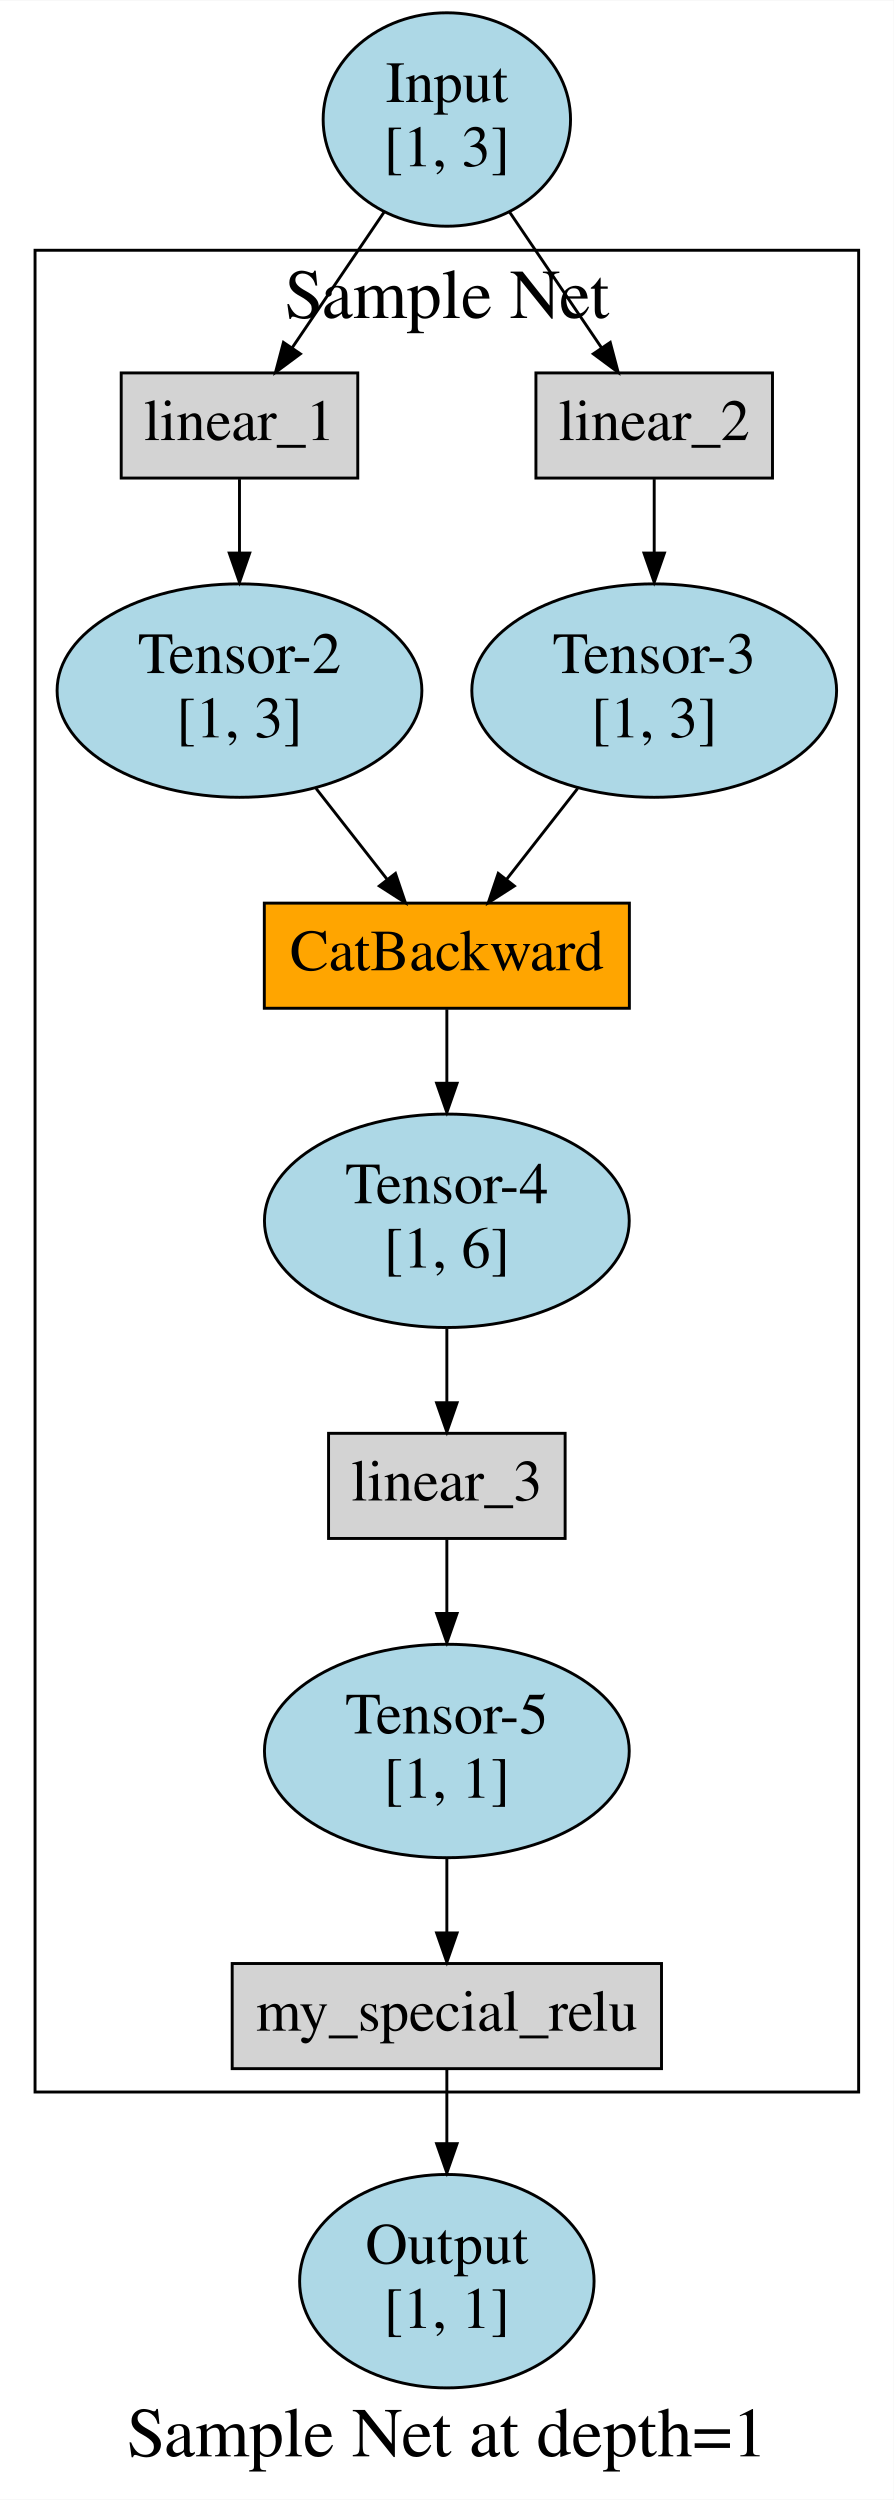
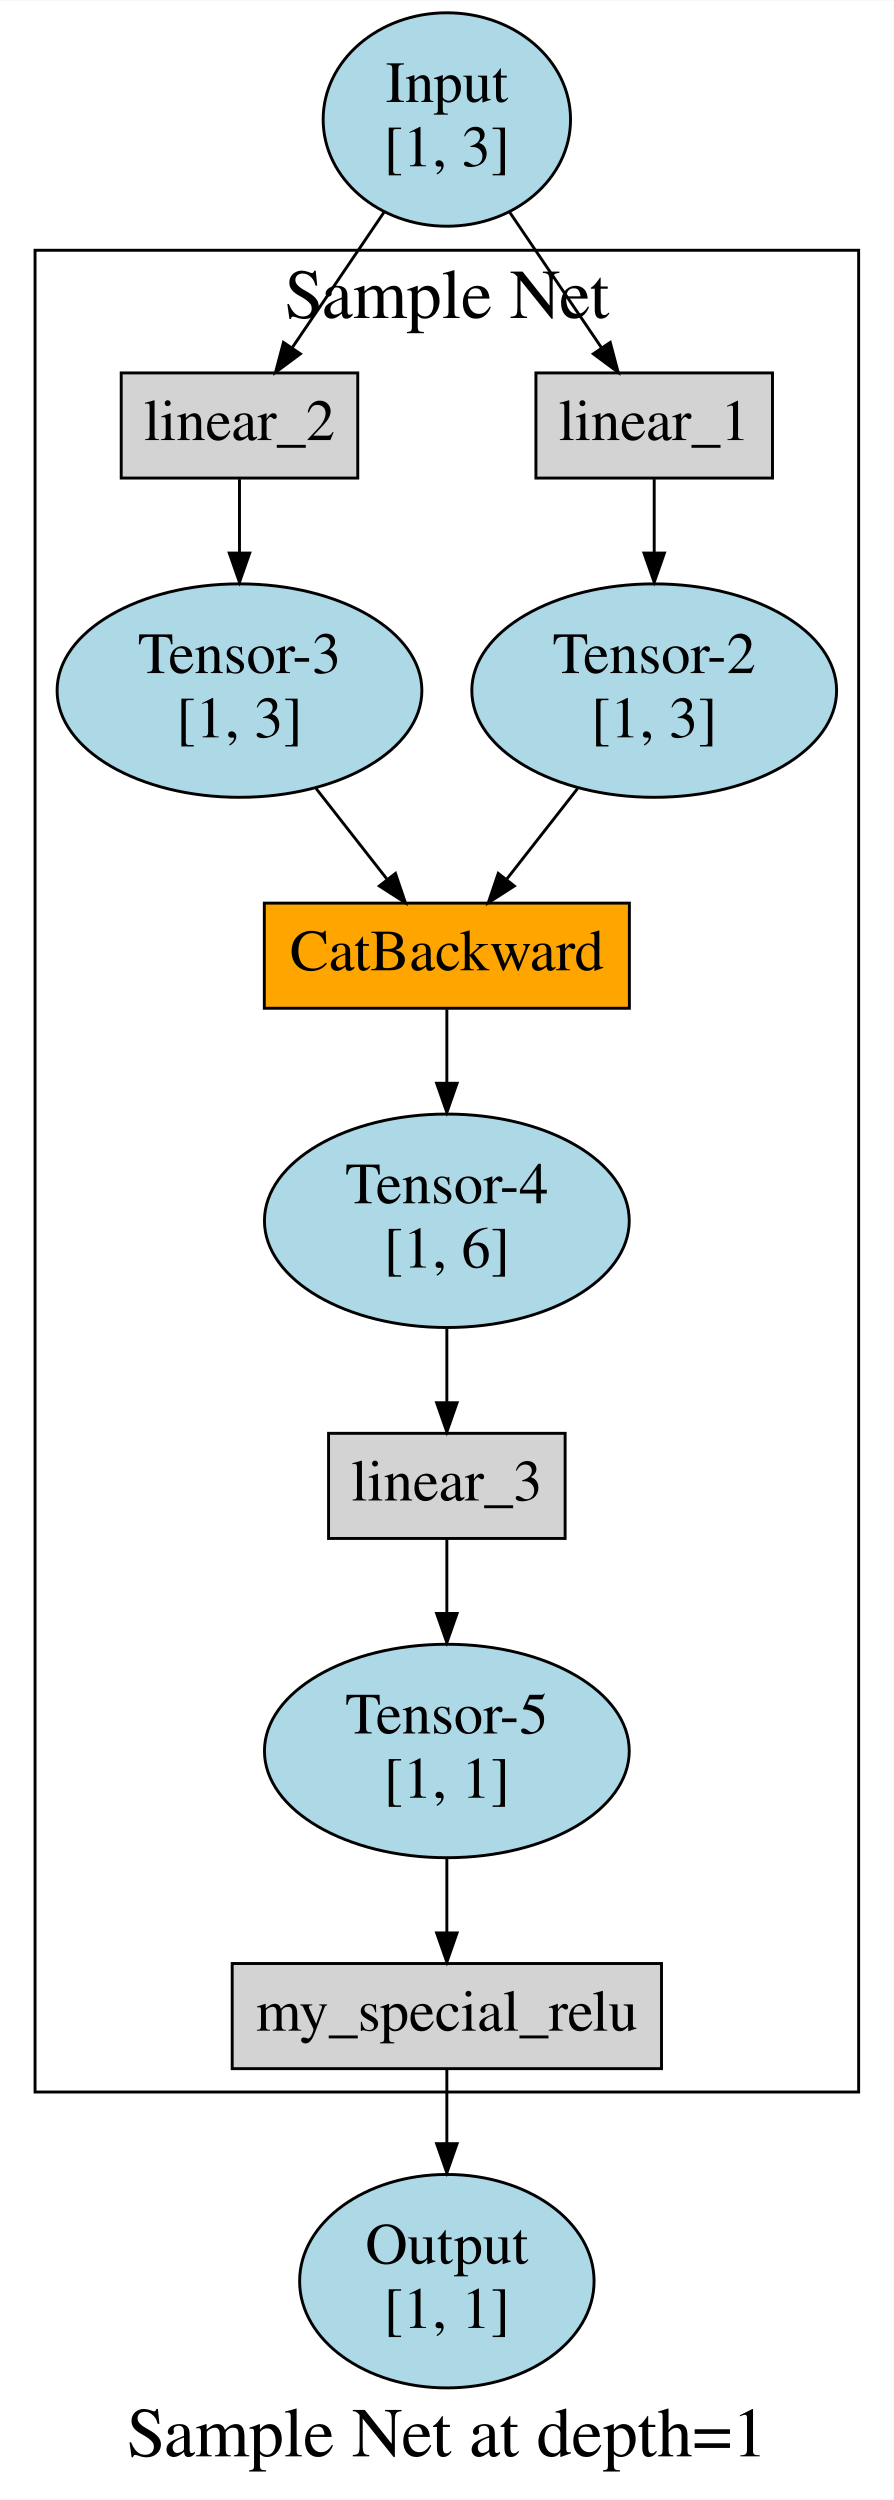
<svg xmlns="http://www.w3.org/2000/svg" width="306pt" height="856pt" viewBox="0.00 0.00 306.00 855.70">
  <g id="graph0" class="graph" transform="scale(1 1) rotate(0) translate(4 851.6955)">
    <polygon fill="#ffffff" stroke="transparent" points="-4,4 -4,-851.696 302,-851.696 302,4 -4,4" />
    <text text-anchor="middle" x="149" y="-10.8" font-family="Times,serif" font-size="24.00" fill="#000000">Sample Net at depth=1</text>
    <g id="clust1" class="cluster">
      <polygon fill="#ffffff" stroke="#000000" points="8,-135.539 8,-766.156 290,-766.156 290,-135.539 8,-135.539" />
      <text text-anchor="middle" x="149" y="-742.956" font-family="Times,serif" font-size="24.00" fill="#000000">Sample Net</text>
    </g>
    <g id="node1" class="node">
      <polygon fill="#d3d3d3" stroke="#000000" points="222.5,-179.539 75.5,-179.539 75.5,-143.539 222.5,-143.539 222.5,-179.539" />
      <text text-anchor="middle" x="149" y="-156.539" font-family="Times,serif" font-size="20.00" fill="#000000">my_special_relu</text>
    </g>
    <g id="node2" class="node">
      <ellipse fill="#add8e6" stroke="#000000" cx="149" cy="-70.77" rx="50.41" ry="36.541" />
      <text text-anchor="middle" x="149" y="-76.77" font-family="Times,serif" font-size="20.00" fill="#000000">Output</text>
      <text text-anchor="middle" x="149" y="-54.77" font-family="Times,serif" font-size="20.00" fill="#000000">[1, 1]</text>
    </g>
    <g id="edge1" class="edge">
      <path fill="none" stroke="#000000" d="M149,-143.171C149,-135.793 149,-126.919 149,-117.951" />
      <polygon fill="#000000" stroke="#000000" points="152.5,-117.861 149,-107.861 145.5,-117.861 152.5,-117.861" />
    </g>
    <g id="node3" class="node">
      <ellipse fill="#add8e6" stroke="#000000" cx="78" cy="-615.387" rx="62.452" ry="36.541" />
-       <text text-anchor="middle" x="78" y="-621.387" font-family="Times,serif" font-size="20.00" fill="#000000">Tensor-2</text>
+       <text text-anchor="middle" x="78" y="-621.387" font-family="Times,serif" font-size="20.00" fill="#000000">Tensor-3</text>
      <text text-anchor="middle" x="78" y="-599.387" font-family="Times,serif" font-size="20.00" fill="#000000">[1, 3]</text>
    </g>
    <g id="node5" class="node">
      <polygon fill="#ffa500" stroke="#000000" points="211.5,-542.617 86.5,-542.617 86.5,-506.617 211.5,-506.617 211.5,-542.617" />
      <text text-anchor="middle" x="149" y="-519.617" font-family="Times,serif" font-size="20.00" fill="#000000">CatBackward</text>
    </g>
    <g id="edge2" class="edge">
      <path fill="none" stroke="#000000" d="M104.236,-581.846C112.241,-571.612 120.921,-560.514 128.489,-550.84" />
      <polygon fill="#000000" stroke="#000000" points="131.403,-552.795 134.807,-542.762 125.889,-548.482 131.403,-552.795" />
    </g>
    <g id="node4" class="node">
-       <ellipse fill="#add8e6" stroke="#000000" cx="149" cy="-252.309" rx="62.452" ry="36.541" />
-       <text text-anchor="middle" x="149" y="-258.309" font-family="Times,serif" font-size="20.00" fill="#000000">Tensor-5</text>
-       <text text-anchor="middle" x="149" y="-236.309" font-family="Times,serif" font-size="20.00" fill="#000000">[1, 1]</text>
+       <polygon fill="#d3d3d3" stroke="#000000" points="260.5,-724.156 179.5,-724.156 179.5,-688.156 260.5,-688.156 260.5,-724.156" />
+       <text text-anchor="middle" x="220" y="-701.156" font-family="Times,serif" font-size="20.00" fill="#000000">linear_1</text>
+     </g>
+     <g id="node8" class="node">
+       <ellipse fill="#add8e6" stroke="#000000" cx="220" cy="-615.387" rx="62.452" ry="36.541" />
+       <text text-anchor="middle" x="220" y="-621.387" font-family="Times,serif" font-size="20.00" fill="#000000">Tensor-2</text>
+       <text text-anchor="middle" x="220" y="-599.387" font-family="Times,serif" font-size="20.00" fill="#000000">[1, 3]</text>
    </g>
    <g id="edge3" class="edge">
-       <path fill="none" stroke="#000000" d="M149,-215.389C149,-207.021 149,-198.254 149,-190.282" />
-       <polygon fill="#000000" stroke="#000000" points="152.5,-190.017 149,-180.017 145.5,-190.017 152.5,-190.017" />
+       <path fill="none" stroke="#000000" d="M220,-687.788C220,-680.411 220,-671.536 220,-662.568" />
+       <polygon fill="#000000" stroke="#000000" points="223.5,-662.478 220,-652.478 216.5,-662.478 223.5,-662.478" />
    </g>
    <g id="node6" class="node">
      <ellipse fill="#add8e6" stroke="#000000" cx="149" cy="-433.848" rx="62.452" ry="36.541" />
      <text text-anchor="middle" x="149" y="-439.848" font-family="Times,serif" font-size="20.00" fill="#000000">Tensor-4</text>
      <text text-anchor="middle" x="149" y="-417.848" font-family="Times,serif" font-size="20.00" fill="#000000">[1, 6]</text>
    </g>
    <g id="edge4" class="edge">
      <path fill="none" stroke="#000000" d="M149,-506.249C149,-498.872 149,-489.997 149,-481.029" />
      <polygon fill="#000000" stroke="#000000" points="152.5,-480.939 149,-470.939 145.5,-480.939 152.5,-480.939" />
    </g>
    <g id="node10" class="node">
      <polygon fill="#d3d3d3" stroke="#000000" points="189.5,-361.078 108.5,-361.078 108.5,-325.078 189.5,-325.078 189.5,-361.078" />
      <text text-anchor="middle" x="149" y="-338.078" font-family="Times,serif" font-size="20.00" fill="#000000">linear_3</text>
    </g>
    <g id="edge5" class="edge">
      <path fill="none" stroke="#000000" d="M149,-396.928C149,-388.56 149,-379.793 149,-371.822" />
      <polygon fill="#000000" stroke="#000000" points="152.5,-371.556 149,-361.556 145.5,-371.556 152.5,-371.556" />
    </g>
    <g id="node7" class="node">
-       <ellipse fill="#add8e6" stroke="#000000" cx="220" cy="-615.387" rx="62.452" ry="36.541" />
-       <text text-anchor="middle" x="220" y="-621.387" font-family="Times,serif" font-size="20.00" fill="#000000">Tensor-3</text>
-       <text text-anchor="middle" x="220" y="-599.387" font-family="Times,serif" font-size="20.00" fill="#000000">[1, 3]</text>
+       <polygon fill="#d3d3d3" stroke="#000000" points="118.5,-724.156 37.5,-724.156 37.5,-688.156 118.5,-688.156 118.5,-724.156" />
+       <text text-anchor="middle" x="78" y="-701.156" font-family="Times,serif" font-size="20.00" fill="#000000">linear_2</text>
    </g>
    <g id="edge6" class="edge">
+       <path fill="none" stroke="#000000" d="M78,-687.788C78,-680.411 78,-671.536 78,-662.568" />
+       <polygon fill="#000000" stroke="#000000" points="81.5,-662.478 78,-652.478 74.5,-662.478 81.5,-662.478" />
+     </g>
+     <g id="edge7" class="edge">
      <path fill="none" stroke="#000000" d="M193.764,-581.846C185.759,-571.612 177.079,-560.514 169.511,-550.84" />
      <polygon fill="#000000" stroke="#000000" points="172.111,-548.482 163.193,-542.762 166.597,-552.795 172.111,-548.482" />
    </g>
-     <g id="node8" class="node">
-       <polygon fill="#d3d3d3" stroke="#000000" points="260.5,-724.156 179.5,-724.156 179.5,-688.156 260.5,-688.156 260.5,-724.156" />
-       <text text-anchor="middle" x="220" y="-701.156" font-family="Times,serif" font-size="20.00" fill="#000000">linear_2</text>
-     </g>
-     <g id="edge7" class="edge">
-       <path fill="none" stroke="#000000" d="M220,-687.788C220,-680.411 220,-671.536 220,-662.568" />
-       <polygon fill="#000000" stroke="#000000" points="223.5,-662.478 220,-652.478 216.5,-662.478 223.5,-662.478" />
-     </g>
    <g id="node9" class="node">
-       <polygon fill="#d3d3d3" stroke="#000000" points="118.5,-724.156 37.5,-724.156 37.5,-688.156 118.5,-688.156 118.5,-724.156" />
-       <text text-anchor="middle" x="78" y="-701.156" font-family="Times,serif" font-size="20.00" fill="#000000">linear_1</text>
+       <ellipse fill="#add8e6" stroke="#000000" cx="149" cy="-252.309" rx="62.452" ry="36.541" />
+       <text text-anchor="middle" x="149" y="-258.309" font-family="Times,serif" font-size="20.00" fill="#000000">Tensor-5</text>
+       <text text-anchor="middle" x="149" y="-236.309" font-family="Times,serif" font-size="20.00" fill="#000000">[1, 1]</text>
    </g>
    <g id="edge8" class="edge">
-       <path fill="none" stroke="#000000" d="M78,-687.788C78,-680.411 78,-671.536 78,-662.568" />
-       <polygon fill="#000000" stroke="#000000" points="81.5,-662.478 78,-652.478 74.5,-662.478 81.5,-662.478" />
+       <path fill="none" stroke="#000000" d="M149,-215.389C149,-207.021 149,-198.254 149,-190.282" />
+       <polygon fill="#000000" stroke="#000000" points="152.5,-190.017 149,-180.017 145.5,-190.017 152.5,-190.017" />
    </g>
    <g id="edge9" class="edge">
      <path fill="none" stroke="#000000" d="M149,-324.71C149,-317.333 149,-308.458 149,-299.49" />
      <polygon fill="#000000" stroke="#000000" points="152.5,-299.4 149,-289.4 145.5,-299.4 152.5,-299.4" />
    </g>
    <g id="node11" class="node">
      <ellipse fill="#add8e6" stroke="#000000" cx="149" cy="-810.926" rx="42.353" ry="36.541" />
      <text text-anchor="middle" x="149" y="-816.926" font-family="Times,serif" font-size="20.00" fill="#000000">Input</text>
      <text text-anchor="middle" x="149" y="-794.926" font-family="Times,serif" font-size="20.00" fill="#000000">[1, 3]</text>
    </g>
    <g id="edge11" class="edge">
      <path fill="none" stroke="#000000" d="M170.495,-779.207C180.567,-764.344 192.431,-746.838 202.019,-732.689" />
      <polygon fill="#000000" stroke="#000000" points="204.946,-734.609 207.659,-724.367 199.151,-730.682 204.946,-734.609" />
    </g>
    <g id="edge10" class="edge">
      <path fill="none" stroke="#000000" d="M127.505,-779.207C117.433,-764.344 105.569,-746.838 95.981,-732.689" />
      <polygon fill="#000000" stroke="#000000" points="98.849,-730.682 90.341,-724.367 93.054,-734.609 98.849,-730.682" />
    </g>
  </g>
</svg>
